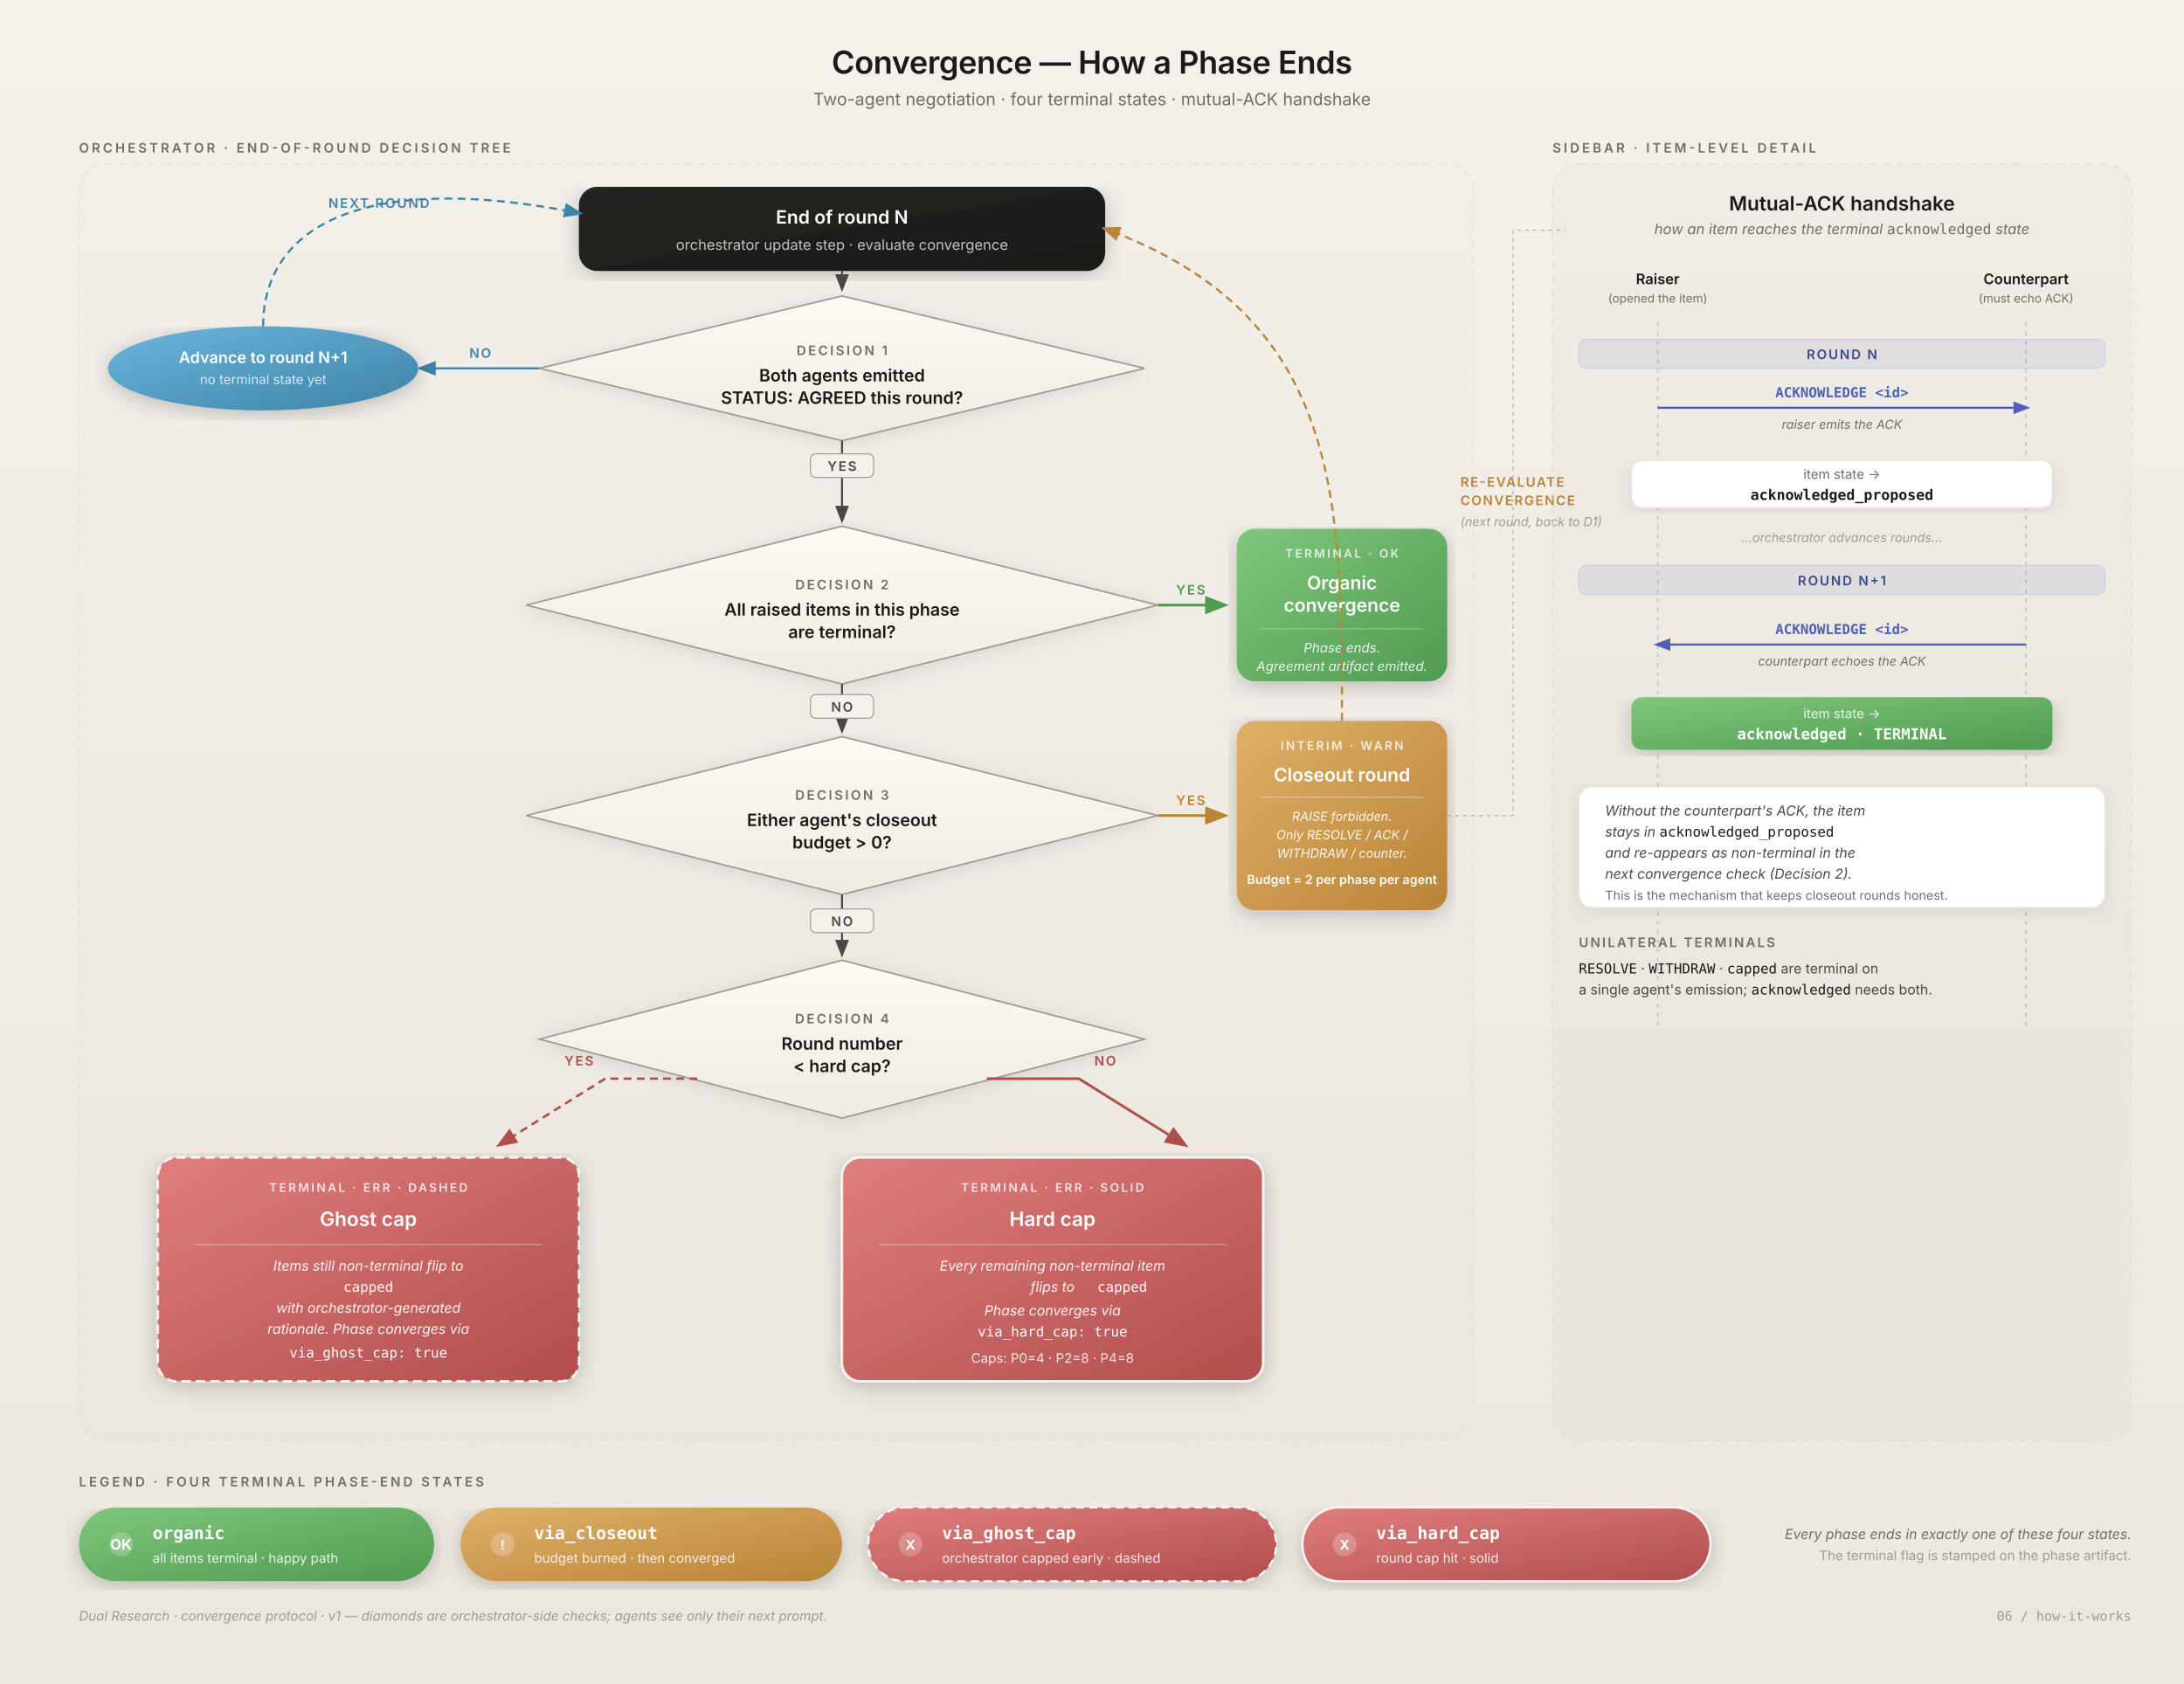
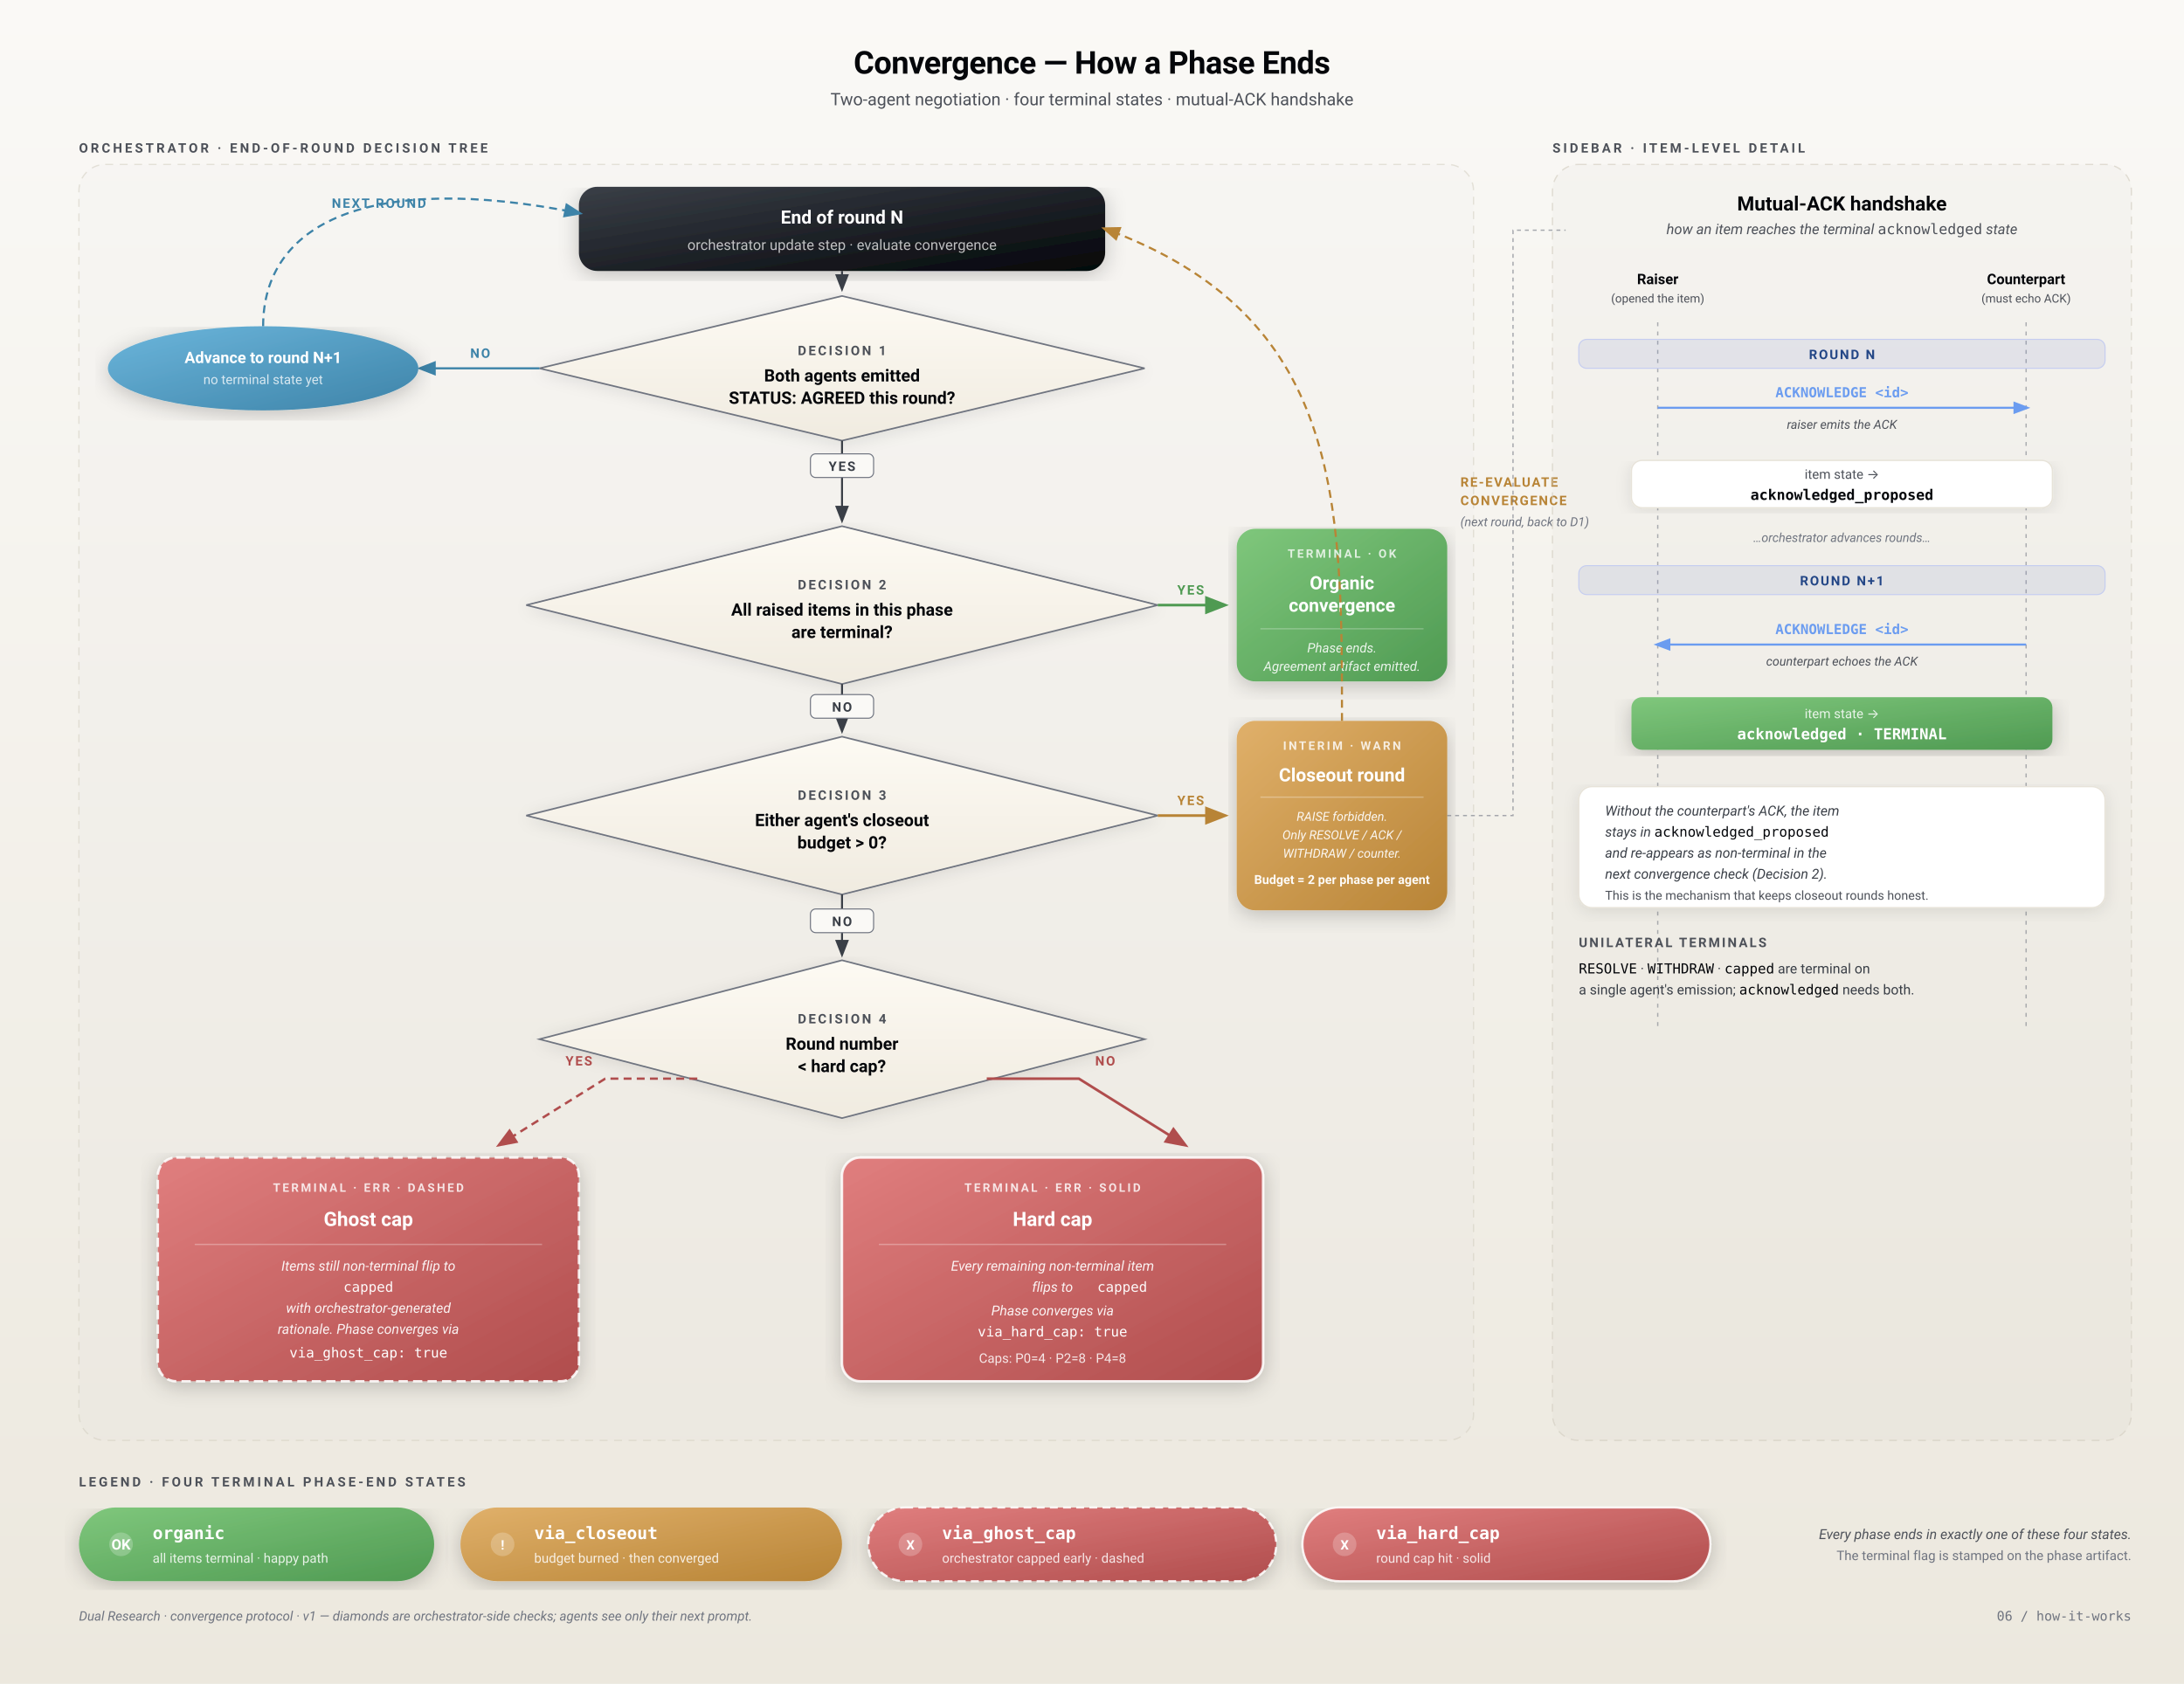
- <svg xmlns="http://www.w3.org/2000/svg" xmlns:xlink="http://www.w3.org/1999/xlink" viewBox="0 0 1660 1280" font-family="Inter, system-ui, -apple-system, sans-serif">
+ <svg xmlns="http://www.w3.org/2000/svg" xmlns:xlink="http://www.w3.org/1999/xlink" viewBox="0 0 1660 1280" font-family="Roboto Flex, Roboto, system-ui, -apple-system, sans-serif">
  <defs>
    <filter id="cardShadow" x="-4%" y="-4%" width="108%" height="116%">
-       <feDropShadow dx="0" dy="2" stdDeviation="6" flood-color="#1a1a18" flood-opacity="0.10" />
+       <feDropShadow dx="0" dy="2" stdDeviation="6" flood-color="#04060a" flood-opacity="0.10" />
    </filter>
    <filter id="cardShadowDark" x="-4%" y="-4%" width="108%" height="116%">
-       <feDropShadow dx="0" dy="3" stdDeviation="8" flood-color="#1a1a18" flood-opacity="0.22" />
+       <feDropShadow dx="0" dy="3" stdDeviation="8" flood-color="#04060a" flood-opacity="0.22" />
    </filter>
    <linearGradient id="bgGrad" x1="0" y1="0" x2="0" y2="1">
-       <stop offset="0%" stop-color="#f5f1ea" />
-       <stop offset="100%" stop-color="#ece8e0" />
+       <stop offset="0%" stop-color="#faf9f6" />
+       <stop offset="100%" stop-color="#ece8de" />
    </linearGradient>
    <linearGradient id="surfaceNeutral" x1="0" y1="0" x2="1" y2="1">
-       <stop offset="0%" stop-color="#252521" />
-       <stop offset="100%" stop-color="#1a1a18" />
+       <stop offset="0%" stop-color="#3a3f47" />
+       <stop offset="100%" stop-color="#04060a" />
    </linearGradient>
    <linearGradient id="surfacePrimary" x1="0" y1="0" x2="1" y2="1">
-       <stop offset="0%" stop-color="#6573c9" />
-       <stop offset="100%" stop-color="#3a4a8a" />
+       <stop offset="0%" stop-color="#3a5fa8" />
+       <stop offset="100%" stop-color="#234686" />
    </linearGradient>
    <linearGradient id="surfaceOk" x1="0" y1="0" x2="1" y2="1">
      <stop offset="0%" stop-color="#7fc77c" />
      <stop offset="100%" stop-color="#4f9a52" />
    </linearGradient>
    <linearGradient id="surfaceWarn" x1="0" y1="0" x2="1" y2="1">
      <stop offset="0%" stop-color="#e0b06a" />
      <stop offset="100%" stop-color="#b88436" />
    </linearGradient>
    <linearGradient id="surfaceErr" x1="0" y1="0" x2="1" y2="1">
      <stop offset="0%" stop-color="#e07e7e" />
      <stop offset="100%" stop-color="#b04d4d" />
    </linearGradient>
    <linearGradient id="surfaceInfo" x1="0" y1="0" x2="1" y2="1">
      <stop offset="0%" stop-color="#6cb6dc" />
      <stop offset="100%" stop-color="#3d83a8" />
    </linearGradient>
    <linearGradient id="diamondFill" x1="0" y1="0" x2="0" y2="1">
      <stop offset="0%" stop-color="#fdfaf3" />
      <stop offset="100%" stop-color="#f0ebe0" />
    </linearGradient>
    <marker id="arrowInk" markerWidth="9" markerHeight="9" refX="7" refY="3.5" orient="auto">
-       <path d="M0,0 L0,7 L9,3.5 z" fill="#4a4845" />
+       <path d="M0,0 L0,7 L9,3.5 z" fill="#3a3f47" />
    </marker>
    <marker id="arrowOk" markerWidth="9" markerHeight="9" refX="7" refY="3.5" orient="auto">
      <path d="M0,0 L0,7 L9,3.5 z" fill="#4f9a52" />
    </marker>
    <marker id="arrowWarn" markerWidth="9" markerHeight="9" refX="7" refY="3.5" orient="auto">
      <path d="M0,0 L0,7 L9,3.5 z" fill="#b88436" />
    </marker>
    <marker id="arrowErr" markerWidth="9" markerHeight="9" refX="7" refY="3.5" orient="auto">
      <path d="M0,0 L0,7 L9,3.5 z" fill="#b04d4d" />
    </marker>
    <marker id="arrowInfo" markerWidth="9" markerHeight="9" refX="7" refY="3.5" orient="auto">
      <path d="M0,0 L0,7 L9,3.5 z" fill="#3d83a8" />
    </marker>
    <marker id="arrowIndigo" markerWidth="8" markerHeight="8" refX="6" refY="3" orient="auto">
-       <path d="M0,0 L0,6 L8,3 z" fill="#4f5fb8" />
+       <path d="M0,0 L0,6 L8,3 z" fill="#6b9cf0" />
    </marker>
    <path id="happyPath" d="M 640 200 L 640 215 M 640 325 L 640 360 M 640 460 L 800 460 L 920 460" fill="none" />
    <style>
      @keyframes dotFlow {
        0% { opacity: 0; offset-distance: 0%; }
        8% { opacity: 0.85; }
        92% { opacity: 0.85; }
        100% { opacity: 0; offset-distance: 100%; }
      }
      .motion-dot {
        offset-path: path('M 640 200 L 640 215 M 640 325 L 640 360 M 640 460 L 920 460');
        animation: dotFlow 4.2s ease-in-out infinite;
      }
    </style>
  </defs>
  <rect width="1660" height="1280" fill="url(#bgGrad)" />
-   <text x="830" y="56" text-anchor="middle" font-size="24" font-weight="600" fill="#1a1a18" letter-spacing="-0.3">Convergence — How a Phase Ends</text>
-   <text x="830" y="80" text-anchor="middle" font-size="13" fill="#706e67">Two-agent negotiation · four terminal states · mutual-ACK handshake</text>
-   <text x="60" y="116" font-size="10" font-weight="600" fill="#706e67" letter-spacing="2">ORCHESTRATOR · END-OF-ROUND DECISION TREE</text>
-   <rect x="60" y="125" width="1060" height="970" rx="20" fill="rgba(79,95,184,0.025)" stroke="#ddd5c6" stroke-dasharray="6,5" opacity="0.55" />
+   <text x="830" y="56" text-anchor="middle" font-size="24" font-weight="600" fill="#04060a" letter-spacing="-0.3">Convergence — How a Phase Ends</text>
+   <text x="830" y="80" text-anchor="middle" font-size="13" fill="#4d5159">Two-agent negotiation · four terminal states · mutual-ACK handshake</text>
+   <text x="60" y="116" font-size="10" font-weight="600" fill="#4d5159" letter-spacing="2">ORCHESTRATOR · END-OF-ROUND DECISION TREE</text>
+   <rect x="60" y="125" width="1060" height="970" rx="20" fill="rgba(79,95,184,0.025)" stroke="#d2cdc0" stroke-dasharray="6,5" opacity="0.55" />
  <rect id="topNode" x="440" y="142" width="400" height="64" rx="14" fill="url(#surfaceNeutral)" filter="url(#cardShadowDark)" />
  <text x="640" y="170" text-anchor="middle" font-size="14" font-weight="600" fill="white">End of round N</text>
  <text x="640" y="190" text-anchor="middle" font-size="11" fill="rgba(255,255,255,0.72)">orchestrator update step · evaluate convergence</text>
-   <line x1="640" y1="206" x2="640" y2="219" stroke="#4a4845" stroke-width="1.5" marker-end="url(#arrowInk)" />
-   <polygon points="640,225 870,280 640,335 410,280" fill="url(#diamondFill)" stroke="#9e9b95" stroke-width="1.2" filter="url(#cardShadow)" />
-   <text x="640" y="270" text-anchor="middle" font-size="10" font-weight="600" fill="#706e67" letter-spacing="1.6">DECISION 1</text>
-   <text x="640" y="290" text-anchor="middle" font-size="13" font-weight="600" fill="#1a1a18">Both agents emitted</text>
-   <text x="640" y="307" text-anchor="middle" font-size="13" font-weight="600" fill="#1a1a18">STATUS: AGREED this round?</text>
+   <line x1="640" y1="206" x2="640" y2="219" stroke="#3a3f47" stroke-width="1.5" marker-end="url(#arrowInk)" />
+   <polygon points="640,225 870,280 640,335 410,280" fill="url(#diamondFill)" stroke="#6f7480" stroke-width="1.2" filter="url(#cardShadow)" />
+   <text x="640" y="270" text-anchor="middle" font-size="10" font-weight="600" fill="#4d5159" letter-spacing="1.6">DECISION 1</text>
+   <text x="640" y="290" text-anchor="middle" font-size="13" font-weight="600" fill="#04060a">Both agents emitted</text>
+   <text x="640" y="307" text-anchor="middle" font-size="13" font-weight="600" fill="#04060a">STATUS: AGREED this round?</text>
  <path d="M 410 280 L 320 280" fill="none" stroke="#3d83a8" stroke-width="1.6" marker-end="url(#arrowInfo)" />
  <text x="365" y="272" text-anchor="middle" font-size="10" font-weight="600" fill="#3d83a8" letter-spacing="1.2">NO</text>
  <ellipse cx="200" cy="280" rx="118" ry="32" fill="url(#surfaceInfo)" filter="url(#cardShadowDark)" />
  <text x="200" y="276" text-anchor="middle" font-size="12" font-weight="600" fill="white">Advance to round N+1</text>
  <text x="200" y="292" text-anchor="middle" font-size="10" fill="rgba(255,255,255,0.78)">no terminal state yet</text>
  <path d="M 200 248 C 200 170, 280 130, 440 162" fill="none" stroke="#3d83a8" stroke-width="1.6" stroke-dasharray="6,4" marker-end="url(#arrowInfo)" />
  <text x="288" y="158" text-anchor="middle" font-size="10" font-weight="600" fill="#3d83a8" letter-spacing="1.2">NEXT ROUND</text>
-   <line x1="640" y1="335" x2="640" y2="395" stroke="#4a4845" stroke-width="1.5" marker-end="url(#arrowInk)" />
-   <rect x="616" y="345" width="48" height="18" rx="4" fill="#f5f1ea" stroke="#9e9b95" stroke-width="0.8" />
-   <text x="640" y="358" text-anchor="middle" font-size="10" font-weight="600" fill="#4a4845" letter-spacing="1.2">YES</text>
-   <polygon points="640,400 880,460 640,520 400,460" fill="url(#diamondFill)" stroke="#9e9b95" stroke-width="1.2" filter="url(#cardShadow)" />
-   <text x="640" y="448" text-anchor="middle" font-size="10" font-weight="600" fill="#706e67" letter-spacing="1.6">DECISION 2</text>
-   <text x="640" y="468" text-anchor="middle" font-size="13" font-weight="600" fill="#1a1a18">All raised items in this phase</text>
-   <text x="640" y="485" text-anchor="middle" font-size="13" font-weight="600" fill="#1a1a18">are terminal?</text>
+   <line x1="640" y1="335" x2="640" y2="395" stroke="#3a3f47" stroke-width="1.5" marker-end="url(#arrowInk)" />
+   <rect x="616" y="345" width="48" height="18" rx="4" fill="#faf9f6" stroke="#6f7480" stroke-width="0.8" />
+   <text x="640" y="358" text-anchor="middle" font-size="10" font-weight="600" fill="#3a3f47" letter-spacing="1.2">YES</text>
+   <polygon points="640,400 880,460 640,520 400,460" fill="url(#diamondFill)" stroke="#6f7480" stroke-width="1.2" filter="url(#cardShadow)" />
+   <text x="640" y="448" text-anchor="middle" font-size="10" font-weight="600" fill="#4d5159" letter-spacing="1.6">DECISION 2</text>
+   <text x="640" y="468" text-anchor="middle" font-size="13" font-weight="600" fill="#04060a">All raised items in this phase</text>
+   <text x="640" y="485" text-anchor="middle" font-size="13" font-weight="600" fill="#04060a">are terminal?</text>
  <line x1="880" y1="460" x2="930" y2="460" stroke="#4f9a52" stroke-width="2" marker-end="url(#arrowOk)" />
  <text x="905" y="452" text-anchor="middle" font-size="10" font-weight="600" fill="#4f9a52" letter-spacing="1.2">YES</text>
  <rect x="940" y="402" width="160" height="116" rx="14" fill="url(#surfaceOk)" filter="url(#cardShadowDark)" />
  <text x="1020" y="424" text-anchor="middle" font-size="9" font-weight="600" fill="rgba(255,255,255,0.78)" letter-spacing="1.6">TERMINAL · OK</text>
  <text x="1020" y="448" text-anchor="middle" font-size="14" font-weight="600" fill="white">Organic</text>
  <text x="1020" y="465" text-anchor="middle" font-size="14" font-weight="600" fill="white">convergence</text>
  <line x1="958" y1="478" x2="1082" y2="478" stroke="rgba(255,255,255,0.25)" />
  <text x="1020" y="496" text-anchor="middle" font-size="10" fill="rgba(255,255,255,0.88)" font-style="italic">Phase ends.</text>
  <text x="1020" y="510" text-anchor="middle" font-size="10" fill="rgba(255,255,255,0.88)" font-style="italic">Agreement artifact emitted.</text>
-   <circle r="4" fill="#4f5fb8" opacity="0">
+   <circle r="4" fill="#6b9cf0" opacity="0">
    <animateMotion dur="4.2s" repeatCount="indefinite" rotate="auto">
      <mpath xlink:href="#happyPath" />
    </animateMotion>
    <animate attributeName="opacity" values="0;0.9;0.9;0" keyTimes="0;0.1;0.9;1" dur="4.2s" repeatCount="indefinite" />
  </circle>
-   <line x1="640" y1="520" x2="640" y2="555" stroke="#4a4845" stroke-width="1.5" marker-end="url(#arrowInk)" />
-   <rect x="616" y="528" width="48" height="18" rx="4" fill="#f5f1ea" stroke="#9e9b95" stroke-width="0.8" />
-   <text x="640" y="541" text-anchor="middle" font-size="10" font-weight="600" fill="#4a4845" letter-spacing="1.2">NO</text>
-   <polygon points="640,560 880,620 640,680 400,620" fill="url(#diamondFill)" stroke="#9e9b95" stroke-width="1.2" filter="url(#cardShadow)" />
-   <text x="640" y="608" text-anchor="middle" font-size="10" font-weight="600" fill="#706e67" letter-spacing="1.6">DECISION 3</text>
-   <text x="640" y="628" text-anchor="middle" font-size="13" font-weight="600" fill="#1a1a18">Either agent's closeout</text>
-   <text x="640" y="645" text-anchor="middle" font-size="13" font-weight="600" fill="#1a1a18">budget &gt; 0?</text>
+   <line x1="640" y1="520" x2="640" y2="555" stroke="#3a3f47" stroke-width="1.5" marker-end="url(#arrowInk)" />
+   <rect x="616" y="528" width="48" height="18" rx="4" fill="#faf9f6" stroke="#6f7480" stroke-width="0.8" />
+   <text x="640" y="541" text-anchor="middle" font-size="10" font-weight="600" fill="#3a3f47" letter-spacing="1.2">NO</text>
+   <polygon points="640,560 880,620 640,680 400,620" fill="url(#diamondFill)" stroke="#6f7480" stroke-width="1.2" filter="url(#cardShadow)" />
+   <text x="640" y="608" text-anchor="middle" font-size="10" font-weight="600" fill="#4d5159" letter-spacing="1.6">DECISION 3</text>
+   <text x="640" y="628" text-anchor="middle" font-size="13" font-weight="600" fill="#04060a">Either agent's closeout</text>
+   <text x="640" y="645" text-anchor="middle" font-size="13" font-weight="600" fill="#04060a">budget &gt; 0?</text>
  <line x1="880" y1="620" x2="930" y2="620" stroke="#b88436" stroke-width="2" marker-end="url(#arrowWarn)" />
  <text x="905" y="612" text-anchor="middle" font-size="10" font-weight="600" fill="#b88436" letter-spacing="1.2">YES</text>
  <rect x="940" y="548" width="160" height="144" rx="14" fill="url(#surfaceWarn)" filter="url(#cardShadowDark)" />
  <text x="1020" y="570" text-anchor="middle" font-size="9" font-weight="600" fill="rgba(255,255,255,0.82)" letter-spacing="1.6">INTERIM · WARN</text>
  <text x="1020" y="594" text-anchor="middle" font-size="14" font-weight="600" fill="white">Closeout round</text>
  <line x1="958" y1="606" x2="1082" y2="606" stroke="rgba(255,255,255,0.30)" />
  <text x="1020" y="624" text-anchor="middle" font-size="9.5" fill="rgba(255,255,255,0.92)" font-style="italic">RAISE forbidden.</text>
  <text x="1020" y="638" text-anchor="middle" font-size="9.5" fill="rgba(255,255,255,0.92)" font-style="italic">Only RESOLVE / ACK /</text>
  <text x="1020" y="652" text-anchor="middle" font-size="9.5" fill="rgba(255,255,255,0.92)" font-style="italic">WITHDRAW / counter.</text>
  <text x="1020" y="672" text-anchor="middle" font-size="9.5" fill="rgba(255,255,255,0.96)" font-weight="600">Budget = 2 per phase per agent</text>
  <path d="M 1020 548 C 1020 380, 1020 240, 840 174" fill="none" stroke="#b88436" stroke-width="1.6" stroke-dasharray="6,4" marker-end="url(#arrowWarn)" />
  <text x="1110" y="370" font-size="10" font-weight="600" fill="#b88436" letter-spacing="1.0">RE-EVALUATE</text>
  <text x="1110" y="384" font-size="10" font-weight="600" fill="#b88436" letter-spacing="1.0">CONVERGENCE</text>
-   <text x="1110" y="400" font-size="9.5" fill="#9e9b95" font-style="italic">(next round, back to D1)</text>
-   <line x1="640" y1="680" x2="640" y2="725" stroke="#4a4845" stroke-width="1.5" marker-end="url(#arrowInk)" />
-   <rect x="616" y="691" width="48" height="18" rx="4" fill="#f5f1ea" stroke="#9e9b95" stroke-width="0.8" />
-   <text x="640" y="704" text-anchor="middle" font-size="10" font-weight="600" fill="#4a4845" letter-spacing="1.2">NO</text>
-   <polygon points="640,730 870,790 640,850 410,790" fill="url(#diamondFill)" stroke="#9e9b95" stroke-width="1.2" filter="url(#cardShadow)" />
-   <text x="640" y="778" text-anchor="middle" font-size="10" font-weight="600" fill="#706e67" letter-spacing="1.6">DECISION 4</text>
-   <text x="640" y="798" text-anchor="middle" font-size="13" font-weight="600" fill="#1a1a18">Round number</text>
-   <text x="640" y="815" text-anchor="middle" font-size="13" font-weight="600" fill="#1a1a18">&lt; hard cap?</text>
+   <text x="1110" y="400" font-size="9.5" fill="#6f7480" font-style="italic">(next round, back to D1)</text>
+   <line x1="640" y1="680" x2="640" y2="725" stroke="#3a3f47" stroke-width="1.5" marker-end="url(#arrowInk)" />
+   <rect x="616" y="691" width="48" height="18" rx="4" fill="#faf9f6" stroke="#6f7480" stroke-width="0.8" />
+   <text x="640" y="704" text-anchor="middle" font-size="10" font-weight="600" fill="#3a3f47" letter-spacing="1.2">NO</text>
+   <polygon points="640,730 870,790 640,850 410,790" fill="url(#diamondFill)" stroke="#6f7480" stroke-width="1.2" filter="url(#cardShadow)" />
+   <text x="640" y="778" text-anchor="middle" font-size="10" font-weight="600" fill="#4d5159" letter-spacing="1.6">DECISION 4</text>
+   <text x="640" y="798" text-anchor="middle" font-size="13" font-weight="600" fill="#04060a">Round number</text>
+   <text x="640" y="815" text-anchor="middle" font-size="13" font-weight="600" fill="#04060a">&lt; hard cap?</text>
  <path d="M 530 820 L 460 820 L 380 870" fill="none" stroke="#b04d4d" stroke-width="1.8" stroke-dasharray="6,4" marker-end="url(#arrowErr)" />
  <text x="440" y="810" text-anchor="middle" font-size="10" font-weight="600" fill="#b04d4d" letter-spacing="1.2">YES</text>
  <path d="M 750 820 L 820 820 L 900 870" fill="none" stroke="#b04d4d" stroke-width="2" marker-end="url(#arrowErr)" />
  <text x="840" y="810" text-anchor="middle" font-size="10" font-weight="600" fill="#b04d4d" letter-spacing="1.2">NO</text>
  <rect x="120" y="880" width="320" height="170" rx="14" fill="url(#surfaceErr)" filter="url(#cardShadowDark)" stroke="#ffffff" stroke-width="1.8" stroke-dasharray="7,4" stroke-opacity="0.85" />
  <text x="280" y="906" text-anchor="middle" font-size="9" font-weight="600" fill="rgba(255,255,255,0.82)" letter-spacing="1.6">TERMINAL · ERR · DASHED</text>
  <text x="280" y="932" text-anchor="middle" font-size="15" font-weight="600" fill="white">Ghost cap</text>
  <line x1="148" y1="946" x2="412" y2="946" stroke="rgba(255,255,255,0.30)" />
  <text x="280" y="966" text-anchor="middle" font-size="10.5" fill="rgba(255,255,255,0.92)" font-style="italic">Items still non-terminal flip to</text>
  <text x="280" y="982" text-anchor="middle" font-size="10.5" fill="rgba(255,255,255,0.96)" font-family="monospace">capped</text>
  <text x="280" y="998" text-anchor="middle" font-size="10.5" fill="rgba(255,255,255,0.92)" font-style="italic">with orchestrator-generated</text>
  <text x="280" y="1014" text-anchor="middle" font-size="10.5" fill="rgba(255,255,255,0.92)" font-style="italic">rationale. Phase converges via</text>
  <text x="280" y="1032" text-anchor="middle" font-size="10.5" fill="white" font-family="monospace">via_ghost_cap: true</text>
  <rect x="640" y="880" width="320" height="170" rx="14" fill="url(#surfaceErr)" filter="url(#cardShadowDark)" stroke="#ffffff" stroke-width="1.8" stroke-opacity="0.85" />
  <text x="800" y="906" text-anchor="middle" font-size="9" font-weight="600" fill="rgba(255,255,255,0.82)" letter-spacing="1.6">TERMINAL · ERR · SOLID</text>
  <text x="800" y="932" text-anchor="middle" font-size="15" font-weight="600" fill="white">Hard cap</text>
  <line x1="668" y1="946" x2="932" y2="946" stroke="rgba(255,255,255,0.30)" />
  <text x="800" y="966" text-anchor="middle" font-size="10.5" fill="rgba(255,255,255,0.92)" font-style="italic">Every remaining non-terminal item</text>
  <text x="800" y="982" text-anchor="middle" font-size="10.5" fill="rgba(255,255,255,0.92)" font-style="italic">flips to</text>
  <text x="853" y="982" text-anchor="middle" font-size="10.5" fill="rgba(255,255,255,0.96)" font-family="monospace">capped</text>
  <text x="800" y="1000" text-anchor="middle" font-size="10.5" fill="rgba(255,255,255,0.92)" font-style="italic">Phase converges via</text>
  <text x="800" y="1016" text-anchor="middle" font-size="10.5" fill="white" font-family="monospace">via_hard_cap: true</text>
  <text x="800" y="1036" text-anchor="middle" font-size="10" fill="rgba(255,255,255,0.85)">Caps: P0=4 · P2=8 · P4=8</text>
-   <path d="M 1100 620 L 1150 620 L 1150 175 L 1190 175" fill="none" stroke="#9e9b95" stroke-width="1" stroke-dasharray="3,3" opacity="0.6" />
-   <text x="1180" y="116" font-size="10" font-weight="600" fill="#706e67" letter-spacing="2">SIDEBAR · ITEM-LEVEL DETAIL</text>
-   <rect x="1180" y="125" width="440" height="970" rx="20" fill="rgba(0,0,0,0.025)" stroke="#ddd5c6" stroke-dasharray="6,5" opacity="0.65" />
-   <text x="1400" y="160" text-anchor="middle" font-size="15" font-weight="600" fill="#1a1a18">Mutual-ACK handshake</text>
-   <text x="1400" y="178" text-anchor="middle" font-size="11" fill="#706e67" font-style="italic">how an item reaches the terminal <tspan font-family="monospace" font-style="normal">acknowledged</tspan> state</text>
-   <text x="1260" y="216" text-anchor="middle" font-size="11" font-weight="600" fill="#1a1a18">Raiser</text>
-   <text x="1260" y="230" text-anchor="middle" font-size="9" fill="#706e67">(opened the item)</text>
-   <text x="1540" y="216" text-anchor="middle" font-size="11" font-weight="600" fill="#1a1a18">Counterpart</text>
-   <text x="1540" y="230" text-anchor="middle" font-size="9" fill="#706e67">(must echo ACK)</text>
-   <line x1="1260" y1="245" x2="1260" y2="780" stroke="#9e9b95" stroke-width="1" stroke-dasharray="3,4" opacity="0.55" />
-   <line x1="1540" y1="245" x2="1540" y2="780" stroke="#9e9b95" stroke-width="1" stroke-dasharray="3,4" opacity="0.55" />
+   <path d="M 1100 620 L 1150 620 L 1150 175 L 1190 175" fill="none" stroke="#6f7480" stroke-width="1" stroke-dasharray="3,3" opacity="0.6" />
+   <text x="1180" y="116" font-size="10" font-weight="600" fill="#4d5159" letter-spacing="2">SIDEBAR · ITEM-LEVEL DETAIL</text>
+   <rect x="1180" y="125" width="440" height="970" rx="20" fill="rgba(0,0,0,0.025)" stroke="#d2cdc0" stroke-dasharray="6,5" opacity="0.65" />
+   <text x="1400" y="160" text-anchor="middle" font-size="15" font-weight="600" fill="#04060a">Mutual-ACK handshake</text>
+   <text x="1400" y="178" text-anchor="middle" font-size="11" fill="#4d5159" font-style="italic">how an item reaches the terminal <tspan font-family="monospace" font-style="normal">acknowledged</tspan> state</text>
+   <text x="1260" y="216" text-anchor="middle" font-size="11" font-weight="600" fill="#04060a">Raiser</text>
+   <text x="1260" y="230" text-anchor="middle" font-size="9" fill="#4d5159">(opened the item)</text>
+   <text x="1540" y="216" text-anchor="middle" font-size="11" font-weight="600" fill="#04060a">Counterpart</text>
+   <text x="1540" y="230" text-anchor="middle" font-size="9" fill="#4d5159">(must echo ACK)</text>
+   <line x1="1260" y1="245" x2="1260" y2="780" stroke="#6f7480" stroke-width="1" stroke-dasharray="3,4" opacity="0.55" />
+   <line x1="1540" y1="245" x2="1540" y2="780" stroke="#6f7480" stroke-width="1" stroke-dasharray="3,4" opacity="0.55" />
  <rect x="1200" y="258" width="400" height="22" rx="6" fill="rgba(79,95,184,0.10)" stroke="#c5cdf0" stroke-width="0.8" />
-   <text x="1400" y="273" text-anchor="middle" font-size="10" font-weight="600" fill="#3a4a8a" letter-spacing="1.2">ROUND N</text>
-   <line x1="1260" y1="310" x2="1540" y2="310" stroke="#4f5fb8" stroke-width="1.6" marker-end="url(#arrowIndigo)" />
-   <text x="1400" y="302" text-anchor="middle" font-size="10.5" font-weight="600" fill="#4f5fb8" font-family="monospace">ACKNOWLEDGE &lt;id&gt;</text>
-   <text x="1400" y="326" text-anchor="middle" font-size="9.5" fill="#706e67" font-style="italic">raiser emits the ACK</text>
-   <rect x="1240" y="350" width="320" height="36" rx="8" fill="white" stroke="#e8e2d8" filter="url(#cardShadow)" />
-   <text x="1400" y="364" text-anchor="middle" font-size="10" fill="#706e67">item state →</text>
-   <text x="1400" y="380" text-anchor="middle" font-size="11" fill="#1a1a18" font-family="monospace" font-weight="600">acknowledged_proposed</text>
-   <text x="1400" y="412" text-anchor="middle" font-size="9.5" fill="#9e9b95" font-style="italic">…orchestrator advances rounds…</text>
+   <text x="1400" y="273" text-anchor="middle" font-size="10" font-weight="600" fill="#234686" letter-spacing="1.2">ROUND N</text>
+   <line x1="1260" y1="310" x2="1540" y2="310" stroke="#6b9cf0" stroke-width="1.6" marker-end="url(#arrowIndigo)" />
+   <text x="1400" y="302" text-anchor="middle" font-size="10.5" font-weight="600" fill="#6b9cf0" font-family="monospace">ACKNOWLEDGE &lt;id&gt;</text>
+   <text x="1400" y="326" text-anchor="middle" font-size="9.5" fill="#4d5159" font-style="italic">raiser emits the ACK</text>
+   <rect x="1240" y="350" width="320" height="36" rx="8" fill="white" stroke="#e7e3d9" filter="url(#cardShadow)" />
+   <text x="1400" y="364" text-anchor="middle" font-size="10" fill="#4d5159">item state →</text>
+   <text x="1400" y="380" text-anchor="middle" font-size="11" fill="#04060a" font-family="monospace" font-weight="600">acknowledged_proposed</text>
+   <text x="1400" y="412" text-anchor="middle" font-size="9.5" fill="#6f7480" font-style="italic">…orchestrator advances rounds…</text>
  <rect x="1200" y="430" width="400" height="22" rx="6" fill="rgba(79,95,184,0.10)" stroke="#c5cdf0" stroke-width="0.8" />
-   <text x="1400" y="445" text-anchor="middle" font-size="10" font-weight="600" fill="#3a4a8a" letter-spacing="1.2">ROUND N+1</text>
-   <line x1="1540" y1="490" x2="1260" y2="490" stroke="#4f5fb8" stroke-width="1.6" marker-end="url(#arrowIndigo)" />
-   <text x="1400" y="482" text-anchor="middle" font-size="10.5" font-weight="600" fill="#4f5fb8" font-family="monospace">ACKNOWLEDGE &lt;id&gt;</text>
-   <text x="1400" y="506" text-anchor="middle" font-size="9.5" fill="#706e67" font-style="italic">counterpart echoes the ACK</text>
+   <text x="1400" y="445" text-anchor="middle" font-size="10" font-weight="600" fill="#234686" letter-spacing="1.2">ROUND N+1</text>
+   <line x1="1540" y1="490" x2="1260" y2="490" stroke="#6b9cf0" stroke-width="1.6" marker-end="url(#arrowIndigo)" />
+   <text x="1400" y="482" text-anchor="middle" font-size="10.5" font-weight="600" fill="#6b9cf0" font-family="monospace">ACKNOWLEDGE &lt;id&gt;</text>
+   <text x="1400" y="506" text-anchor="middle" font-size="9.5" fill="#4d5159" font-style="italic">counterpart echoes the ACK</text>
  <rect x="1240" y="530" width="320" height="40" rx="8" fill="url(#surfaceOk)" filter="url(#cardShadowDark)" />
  <text x="1400" y="546" text-anchor="middle" font-size="10" fill="rgba(255,255,255,0.85)">item state →</text>
  <text x="1400" y="562" text-anchor="middle" font-size="11.5" fill="white" font-family="monospace" font-weight="600">acknowledged · TERMINAL</text>
-   <rect x="1200" y="598" width="400" height="92" rx="10" fill="white" stroke="#e8e2d8" filter="url(#cardShadow)" />
-   <text x="1220" y="620" font-size="10.5" font-style="italic" fill="#4a4845">Without the counterpart's ACK, the item</text>
-   <text x="1220" y="636" font-size="10.5" font-style="italic" fill="#4a4845">stays in <tspan font-family="monospace" font-style="normal" fill="#1a1a18">acknowledged_proposed</tspan>
+   <rect x="1200" y="598" width="400" height="92" rx="10" fill="white" stroke="#e7e3d9" filter="url(#cardShadow)" />
+   <text x="1220" y="620" font-size="10.5" font-style="italic" fill="#3a3f47">Without the counterpart's ACK, the item</text>
+   <text x="1220" y="636" font-size="10.5" font-style="italic" fill="#3a3f47">stays in <tspan font-family="monospace" font-style="normal" fill="#04060a">acknowledged_proposed</tspan>
  </text>
-   <text x="1220" y="652" font-size="10.5" font-style="italic" fill="#4a4845">and re-appears as non-terminal in the</text>
-   <text x="1220" y="668" font-size="10.5" font-style="italic" fill="#4a4845">next convergence check (Decision 2).</text>
-   <text x="1220" y="684" font-size="9.5" fill="#706e67">This is the mechanism that keeps closeout rounds honest.</text>
-   <text x="1200" y="720" font-size="10" font-weight="600" fill="#706e67" letter-spacing="1.4">UNILATERAL TERMINALS</text>
-   <text x="1200" y="740" font-size="10.5" fill="#4a4845">
-     <tspan font-family="monospace" fill="#1a1a18">RESOLVE</tspan> · <tspan font-family="monospace" fill="#1a1a18">WITHDRAW</tspan> · <tspan font-family="monospace" fill="#1a1a18">capped</tspan> are terminal on</text>
-   <text x="1200" y="756" font-size="10.5" fill="#4a4845">a single agent's emission; <tspan font-family="monospace" fill="#1a1a18">acknowledged</tspan> needs both.</text>
-   <text x="60" y="1130" font-size="10" font-weight="600" fill="#706e67" letter-spacing="2">LEGEND · FOUR TERMINAL PHASE-END STATES</text>
+   <text x="1220" y="652" font-size="10.5" font-style="italic" fill="#3a3f47">and re-appears as non-terminal in the</text>
+   <text x="1220" y="668" font-size="10.5" font-style="italic" fill="#3a3f47">next convergence check (Decision 2).</text>
+   <text x="1220" y="684" font-size="9.5" fill="#4d5159">This is the mechanism that keeps closeout rounds honest.</text>
+   <text x="1200" y="720" font-size="10" font-weight="600" fill="#4d5159" letter-spacing="1.4">UNILATERAL TERMINALS</text>
+   <text x="1200" y="740" font-size="10.5" fill="#3a3f47">
+     <tspan font-family="monospace" fill="#04060a">RESOLVE</tspan> · <tspan font-family="monospace" fill="#04060a">WITHDRAW</tspan> · <tspan font-family="monospace" fill="#04060a">capped</tspan> are terminal on</text>
+   <text x="1200" y="756" font-size="10.5" fill="#3a3f47">a single agent's emission; <tspan font-family="monospace" fill="#04060a">acknowledged</tspan> needs both.</text>
+   <text x="60" y="1130" font-size="10" font-weight="600" fill="#4d5159" letter-spacing="2">LEGEND · FOUR TERMINAL PHASE-END STATES</text>
  <rect x="60" y="1146" width="270" height="56" rx="28" fill="url(#surfaceOk)" filter="url(#cardShadowDark)" />
  <circle cx="92" cy="1174" r="9" fill="rgba(255,255,255,0.22)" />
  <text x="92" y="1178" text-anchor="middle" font-size="11" font-weight="700" fill="white">OK</text>
  <text x="116" y="1170" font-size="13" font-weight="600" fill="white" font-family="monospace">organic</text>
  <text x="116" y="1188" font-size="10" fill="rgba(255,255,255,0.85)">all items terminal · happy path</text>
  <rect x="350" y="1146" width="290" height="56" rx="28" fill="url(#surfaceWarn)" filter="url(#cardShadowDark)" />
  <circle cx="382" cy="1174" r="9" fill="rgba(255,255,255,0.22)" />
  <text x="382" y="1178" text-anchor="middle" font-size="10" font-weight="700" fill="white">!</text>
  <text x="406" y="1170" font-size="13" font-weight="600" fill="white" font-family="monospace">via_closeout</text>
  <text x="406" y="1188" font-size="10" fill="rgba(255,255,255,0.85)">budget burned · then converged</text>
  <rect x="660" y="1146" width="310" height="56" rx="28" fill="url(#surfaceErr)" filter="url(#cardShadowDark)" stroke="#ffffff" stroke-width="1.6" stroke-dasharray="6,4" stroke-opacity="0.85" />
  <circle cx="692" cy="1174" r="9" fill="rgba(255,255,255,0.22)" />
  <text x="692" y="1178" text-anchor="middle" font-size="10" font-weight="700" fill="white">X</text>
  <text x="716" y="1170" font-size="13" font-weight="600" fill="white" font-family="monospace">via_ghost_cap</text>
  <text x="716" y="1188" font-size="10" fill="rgba(255,255,255,0.85)">orchestrator capped early · dashed</text>
  <rect x="990" y="1146" width="310" height="56" rx="28" fill="url(#surfaceErr)" filter="url(#cardShadowDark)" stroke="#ffffff" stroke-width="1.6" stroke-opacity="0.85" />
  <circle cx="1022" cy="1174" r="9" fill="rgba(255,255,255,0.22)" />
  <text x="1022" y="1178" text-anchor="middle" font-size="10" font-weight="700" fill="white">X</text>
  <text x="1046" y="1170" font-size="13" font-weight="600" fill="white" font-family="monospace">via_hard_cap</text>
  <text x="1046" y="1188" font-size="10" fill="rgba(255,255,255,0.85)">round cap hit · solid</text>
-   <text x="1620" y="1170" text-anchor="end" font-size="10.5" font-style="italic" fill="#706e67">Every phase ends in exactly one of these four states.</text>
-   <text x="1620" y="1186" text-anchor="end" font-size="10" fill="#9e9b95">The terminal flag is stamped on the phase artifact.</text>
-   <text x="60" y="1232" font-size="10" fill="#9e9b95" font-style="italic">Dual Research · convergence protocol · v1 — diamonds are orchestrator-side checks; agents see only their next prompt.</text>
-   <text x="1620" y="1232" text-anchor="end" font-size="10" font-family="monospace" fill="#9e9b95">06 / how-it-works</text>
+   <text x="1620" y="1170" text-anchor="end" font-size="10.5" font-style="italic" fill="#4d5159">Every phase ends in exactly one of these four states.</text>
+   <text x="1620" y="1186" text-anchor="end" font-size="10" fill="#6f7480">The terminal flag is stamped on the phase artifact.</text>
+   <text x="60" y="1232" font-size="10" fill="#6f7480" font-style="italic">Dual Research · convergence protocol · v1 — diamonds are orchestrator-side checks; agents see only their next prompt.</text>
+   <text x="1620" y="1232" text-anchor="end" font-size="10" font-family="monospace" fill="#6f7480">06 / how-it-works</text>
</svg>
